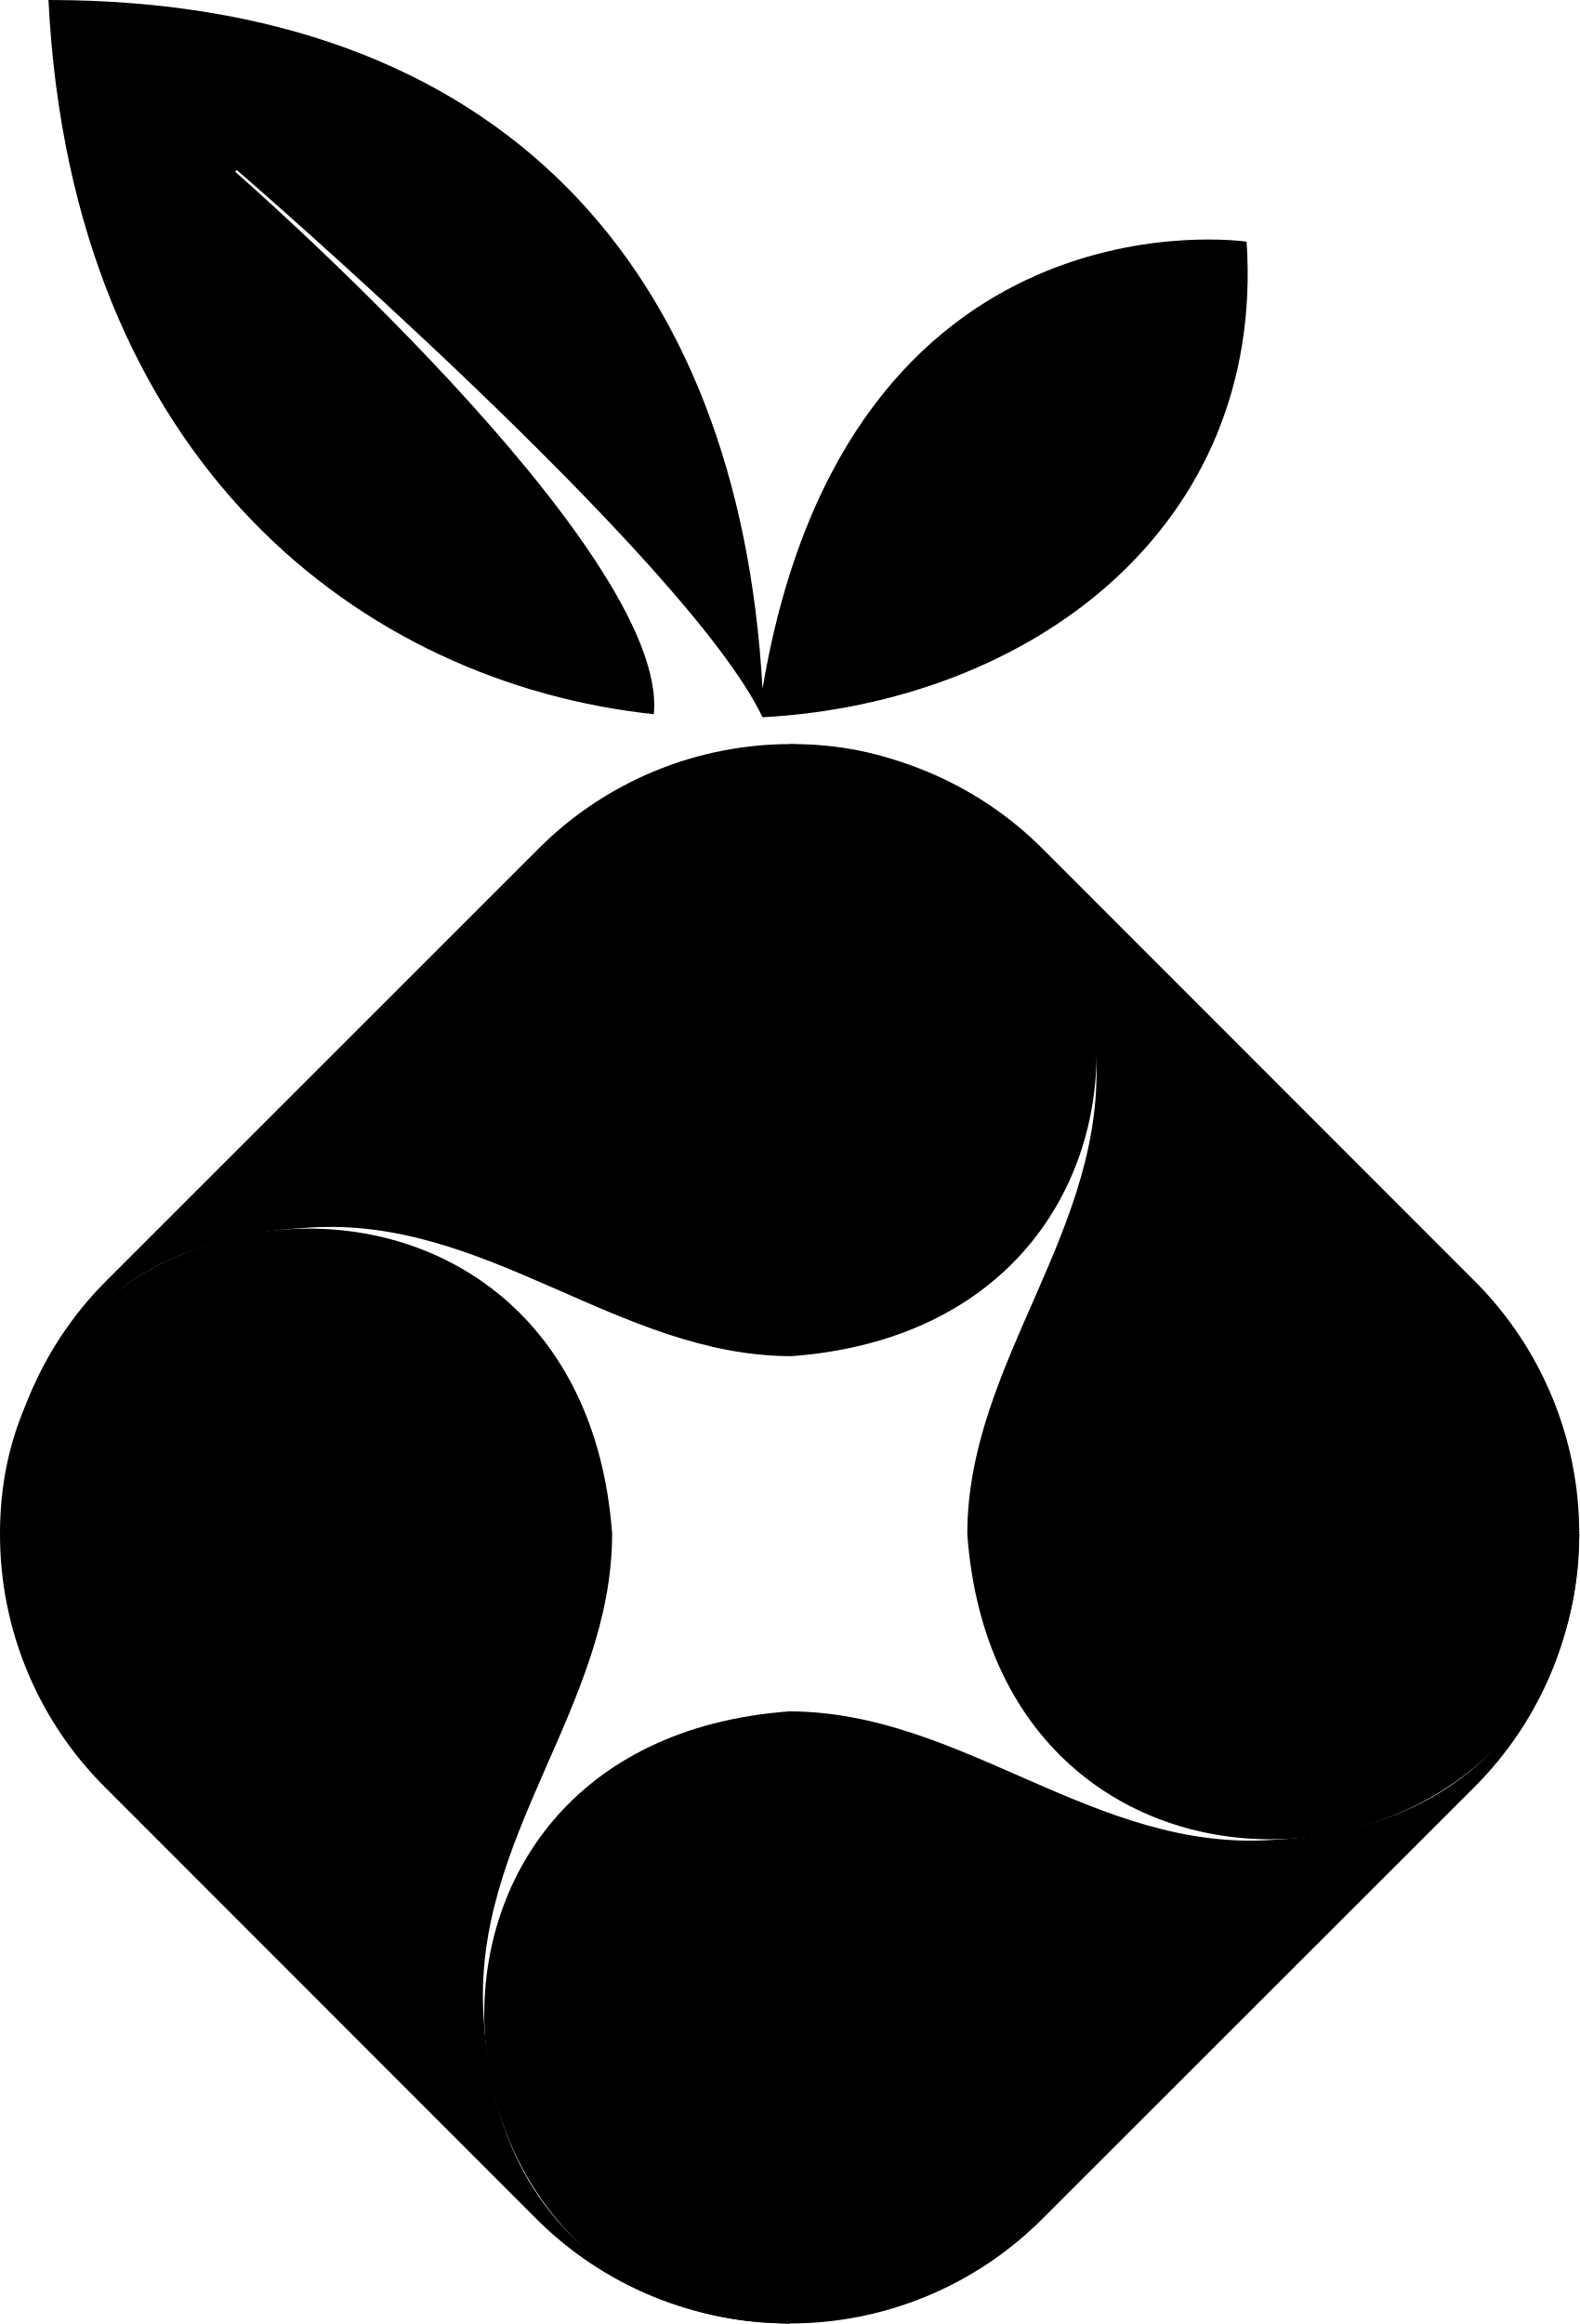
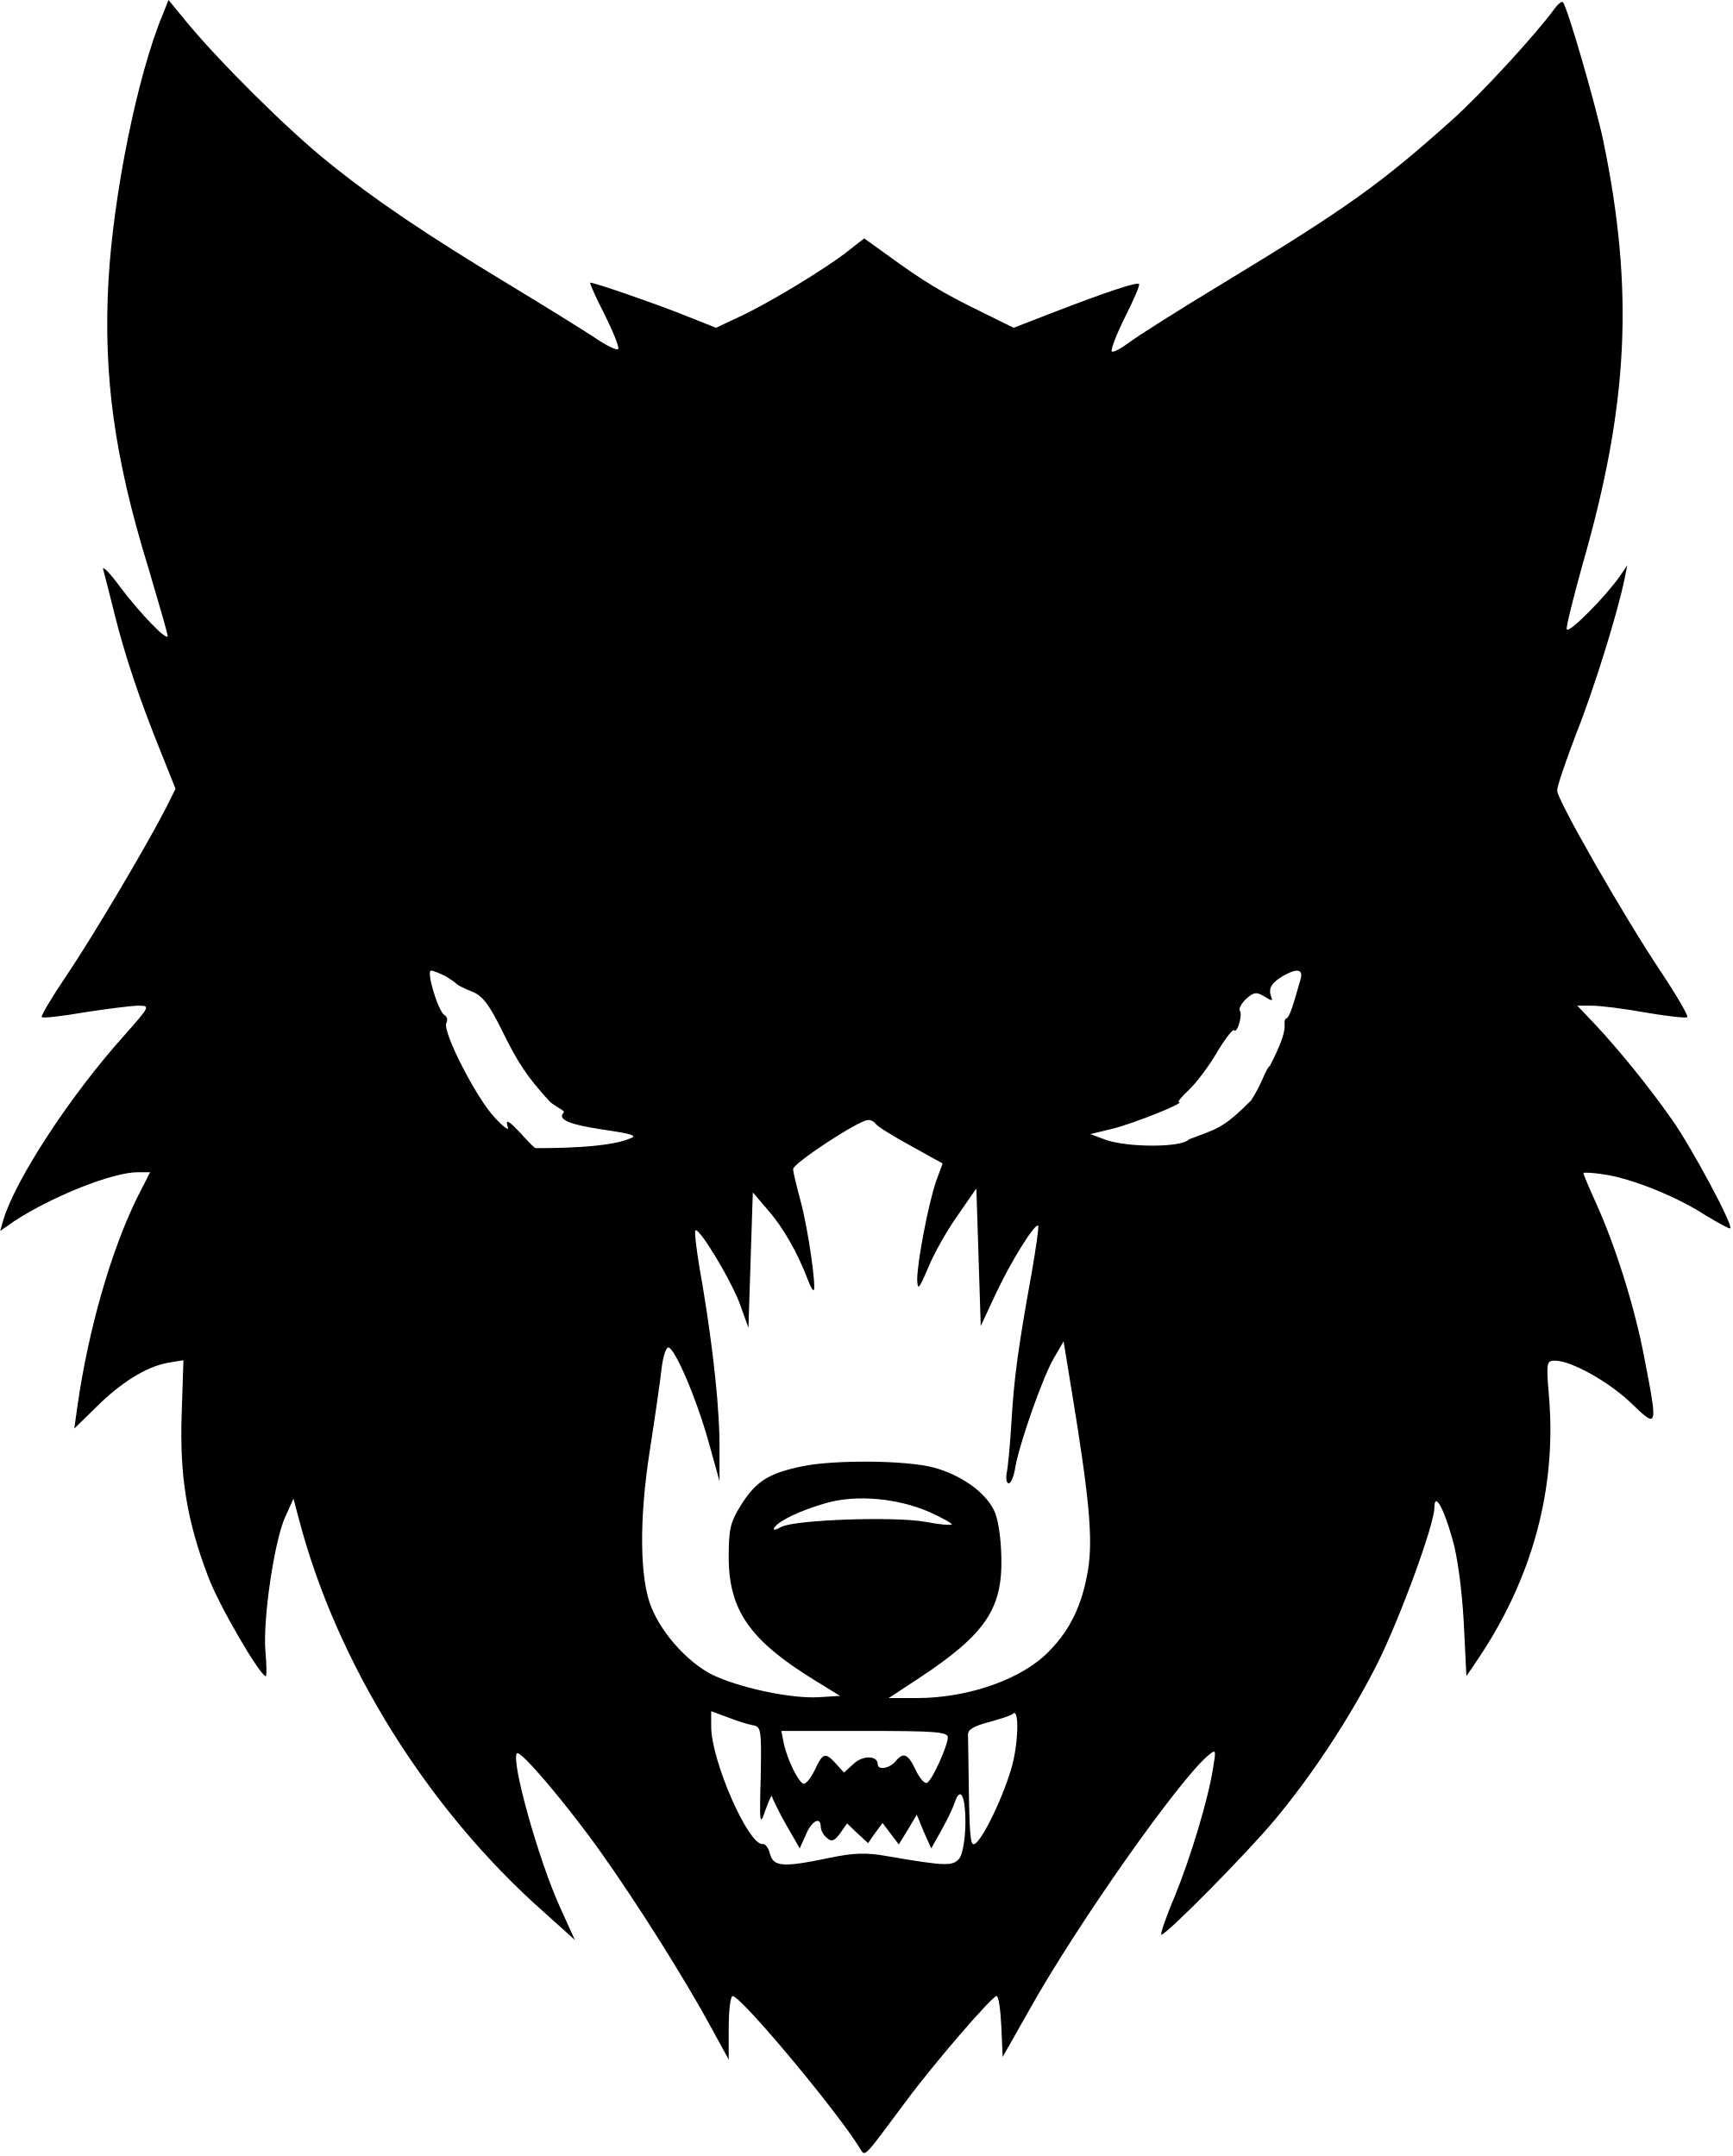
- <svg xmlns="http://www.w3.org/2000/svg" fill="currentcolor" class="svg-inline--fa fa-fw menu-icon" viewBox="0 0 88.32 129.93">
-   <path d="M36.56 39.93C20.34 38.2 4 25.94 2.71 0c25.17 0 38.63 14.9 39.93 38.51 4.76-28.32 27.07-25 27.07-25 1.06 16.05-12.12 25.78-27.07 26.59-4.2-8.85-29.36-30.56-29.36-30.56a.07.07 0 0 0-.11.08s24.28 21.15 23.39 30.31m7.6 90c-1.57-.09-16.22-.65-17.11-17.11-.72-10 7.18-17.37 7.18-27.08C32.44 61.53 0 64.53 0 85.74a19.94 19.94 0 0 0 5.83 14.14L30 124.06a19.94 19.94 0 0 0 14.14 5.83" />
-   <path d="M88.32 85.75c-.09 1.57-.65 16.22-17.11 17.11-10 .72-17.38-7.18-27.08-7.18-24.21 1.79-21.21 34.22 0 34.22a19.94 19.94 0 0 0 14.14-5.83L82.46 99.9a19.94 19.94 0 0 0 5.83-14.14" />
-   <path d="M44.16 41.59c1.57.09 16.22.65 17.11 17.11.72 10-7.18 17.37-7.18 27.08 1.79 24.21 34.22 21.21 34.22 0a19.94 19.94 0 0 0-5.83-14.14L58.3 47.45a19.94 19.94 0 0 0-14.14-5.83" />
-   <path d="M.08 85.75c.09-1.57.65-16.22 17.11-17.11 10-.72 17.38 7.18 27.08 7.18 24.21-1.82 21.21-34.22 0-34.22a19.94 19.94 0 0 0-14.14 5.83L5.94 71.61A19.94 19.94 0 0 0 .11 85.75" />
+ <svg xmlns="http://www.w3.org/2000/svg" width="527" height="656" class="svg-inline--fa fa-fw menu-icon" viewBox="0 0 527 656" fill="none">
+   <path d="M49.4 4.667C41.8 22.933 34.467 59.333 33 85.333C31.4 114.267 34.733 139.067 45.133 172.8C48.333 183.6 51 192.8 51 193.467C51 195.333 42.867 186.933 36.6 178.667C33.4 174.267 31 171.867 31.4 173.333C31.8 174.8 33.4 180.933 34.867 186.933C38.2 200.267 42.733 213.467 48.867 228.667L53.4 240L50.333 246.133C44.733 257.067 28.2 285.067 20.067 297.067C15.667 303.6 12.333 309.2 12.733 309.467C13 309.867 18.867 309.2 25.8 308C32.733 306.933 40.067 306 42.067 306C45.8 306 45.667 306.133 37.667 315.2C21.4 333.333 4.733 358.8 1 371.2L0.067 374.533L4.467 371.467C16.2 363.867 34.333 356.667 41.933 356.667H45.667L41.8 364.267C33.933 380.133 26.867 404.4 23.533 428L22.6 434.667L29.133 428.267C36.733 420.667 44.467 415.867 51 414.667L55.8 413.867L55.267 430.267C54.6 449.2 56.867 462.667 63.267 479.6C66.6 488.533 79.133 510 80.867 510C81.133 510 81.133 506.533 80.733 502.4C79.933 492.8 83.4 469.067 86.733 461.6L89.267 456L90.867 462C102.333 506 130.067 550.533 165.533 581.867L174.867 590.267L170.333 580.267C163.933 566.267 155.267 535.467 157.267 533.467C158.333 532.4 172.333 548.933 182.6 563.333C193.8 579.067 208.067 601.733 216.2 616.667L221.667 626.667V616.933C221.667 611.733 222.2 607.333 222.867 607.333C225.4 607.333 254.6 642.267 261.533 653.6C263.267 656.267 262.2 657.333 275.8 639.067C284.2 627.733 301.8 607.333 303.133 607.333C303.8 607.333 304.333 611.467 304.6 616.667L305 625.867L313 611.733C327.667 585.467 358.867 541.2 367.667 534C369.933 532.133 369.933 532.4 369 538C367.533 547.333 362.333 564.8 357.267 577.2C354.6 583.467 352.867 588.667 353.267 588.667C354.867 588.667 379.533 563.6 387.533 554C399.267 540 410.867 522.267 419 506.133C425.8 492.533 436.333 463.867 436.333 458.667C436.333 453.867 439.133 458.667 441.8 468.267C443.4 473.6 444.733 484 445.267 493.733L446.067 510L449.133 505.467C466.2 480.4 473.667 452.667 471.133 424.267C470.333 414.533 470.467 414 473 414C477.933 414 489.4 420.4 496.2 426.933C504.333 434.8 504.333 434.533 500.2 413.2C497.267 397.733 491.533 379.467 485.533 366.133C483.4 361.467 481.667 357.333 481.667 356.933C481.667 356.667 484.467 356.8 487.933 357.333C496.2 358.533 509.933 364 518.733 369.733C522.733 372.133 526.067 374 526.333 373.733C527.267 372.8 514.467 348.933 508.6 340.667C501.4 330.4 492.6 319.6 485.133 311.6L479.8 306H484.333C486.867 306 494.333 306.933 500.867 308.133C507.267 309.2 512.867 309.867 513.267 309.467C513.667 309.2 510.067 302.933 505.267 295.733C493.533 278.133 473.667 243.333 473.667 240.533C473.667 239.2 476.333 231.467 479.533 223.067C485 209.333 492.2 186 494.2 176L495 172L492.733 175.333C488.467 181.467 477.133 192.933 476.6 191.467C476.333 190.8 478.6 181.867 481.4 171.733C495.4 123.067 497.133 88.4 487.667 42.667C485.4 32 476.733 1.867 475.4 0.667C475.133 0.267 473.933 1.2 472.867 2.667C467.133 10.533 450.467 28.667 441.667 36.533C420.067 55.867 409.933 63.2 372.333 86C358.867 94.133 345.8 102.4 343.4 104.267C340.867 106.133 338.6 107.333 338.2 106.933C337.8 106.533 339.533 101.867 342.2 96.533C344.867 91.2 346.867 86.667 346.467 86.4C345.8 85.733 335.933 89.067 320.733 94.933L308.333 99.733L298.067 94.667C286.867 89.2 280.867 85.6 269.933 77.6L262.867 72.533L257.933 76.4C251.4 81.6 233.4 92.533 224.6 96.533L217.8 99.733L206.733 95.333C197.133 91.6 180.867 86 179.533 86C179.267 86 181.133 90.267 183.8 95.467C186.333 100.533 188.333 105.333 188.067 106.133C187.8 106.8 184.467 105.2 180.6 102.533C176.733 100 165.133 92.8 155 86.667C129.8 71.467 113.8 60.667 99.667 49.2C87.533 39.467 66.867 18.933 56.733 6.667L51.267 6.10352e-05L49.4 4.667ZM135.4 296.933C137 297.867 138.6 299.067 139 299.467C139.4 299.867 141.533 300.933 143.667 301.733C146.867 303.067 148.867 305.733 152.867 313.867C157.667 323.6 160.333 327.6 167.133 335.067C168.733 336.667 172.033 337.967 171.5 338.5C166.395 343.605 198.516 344.117 191.667 346.4C184.772 349.355 167.988 349.333 163 349.333C161.8 349.333 152.467 337.067 154.467 342.933C155 344.267 153.133 342.933 150.467 340C144.867 334.133 134.333 313.467 135.8 311.2C136.2 310.4 136.067 309.333 135.133 308.8C133.267 307.6 129.533 295.333 131.133 295.333C131.8 295.333 133.667 296.133 135.4 296.933ZM395.533 298.267C393.533 305.067 392.333 310 391 310C390 312 392.765 311.781 386.333 324.224C384.855 325.434 384.207 329.158 380.6 334.8C372 343.467 370.067 343.467 361.667 346.667C359.533 349.2 343.133 349.2 336.333 346.8L331.667 345.067L338.333 343.467C344.733 341.867 360.867 335.467 358.6 335.333C358.067 335.333 359.4 333.733 361.667 331.6C363.8 329.6 367.667 324.533 370.067 320.4C372.6 316.133 375 313.067 375.4 313.467C376.333 314.533 378.067 308.933 377.133 307.467C376.733 306.933 377.667 305.2 379.133 303.867C381.4 301.867 382.2 301.733 384.6 303.2C387 304.667 387.267 304.667 386.6 303.067C385.8 300.667 386.867 298.933 390.333 296.933C394.733 294.4 396.6 294.933 395.533 298.267ZM266.333 341.867C266.733 342.667 271.533 345.6 276.867 348.533L286.733 354L284.733 359.467C282.333 366.533 279 384.133 279 389.333C279.133 392.8 279.533 392.267 282.333 385.733C284.067 381.467 288.067 374.4 291.267 369.867L297 361.6L297.667 382.533L298.333 403.467L302.867 393.733C307.4 384 314.867 372 315.8 372.933C316.067 373.333 315.133 379.733 313.8 387.467C309.667 410.267 308.467 419.333 307.667 432.667C307.267 439.6 306.6 446.667 306.2 448.267C305.933 450 306.2 451.333 306.867 451.333C307.533 451.333 308.467 449.067 308.867 446.267C310.333 438.533 317.267 418.8 320.6 413.2L323.533 408.133L325.933 422.8C331.4 456 332.467 468.133 331 477.467C329.267 488 325.8 495.6 319.133 502.4C311.133 510.8 294.733 516.667 278.867 516.667H270.333L279.667 510.533C299.8 497.2 305 489.467 304.6 473.733C304.467 467.467 303.533 461.733 302.333 459.467C299.533 453.867 292.333 448.8 284.067 446.533C275.533 444.267 253.8 444.133 244.067 446.133C233.8 448.267 230.067 450.667 225.533 457.733C222.2 463.067 221.667 465.067 221.667 473.733C221.667 489.867 228.067 499.067 247.533 511.067L255.533 516L249.133 516.4C240.6 516.933 224.6 513.467 216.467 509.467C209.267 505.733 201.533 497.333 198.2 489.2C194.6 480.667 194.333 462.533 197.667 441.333C199.267 431.067 200.867 419.867 201.267 416.267C201.667 412.8 202.6 410 203.267 410C205.267 410 211.933 425.733 215.533 438.667L218.867 450.667V441.333C219 429.333 217 410.8 213.667 390.8C212.067 382.133 211.133 374.667 211.533 374.4C212.6 373.2 222.867 390.267 225.267 397.333L227.667 404L228.333 383.333L229 362.8L233.667 368.267C238.333 373.6 242.6 381.2 245.667 389.2C246.467 391.333 247.267 392.8 247.533 392.533C248.333 391.6 245.8 373.733 243.533 365.467C242.333 360.933 241.267 356.667 241.267 355.733C241 354.133 260.867 341.067 263.933 340.8C264.733 340.667 265.8 341.2 266.333 341.867ZM282.6 460C286.733 461.867 289.8 463.6 289.533 463.867C289.267 464.133 285.667 463.867 281.667 463.067C272.2 461.333 242.067 462.4 237.8 464.533C235.8 465.6 235 465.733 235.533 464.8C237 462.667 243.4 459.6 251.267 457.333C260.6 454.667 273 455.867 282.6 460ZM229 524.933C231.533 525.333 231.667 526.267 231.4 540.667C231 555.2 231.133 555.733 232.867 550.667C233.933 547.733 234.733 545.867 234.867 546.667C235 547.333 236.867 551.2 239.133 555.2L243.267 562.4L245.133 558.267C246.867 554 249.667 552.533 249.667 555.867C249.667 556.8 250.467 558.4 251.533 559.2C253 560.533 253.8 560.133 255.533 557.867L257.667 554.8L260.867 557.867L264.067 560.8L266.2 557.733L268.467 554.667L270.867 557.867L273.4 561.2L276.2 556.667L278.867 552.133L281 557.333L283.267 562.4L286.333 556.933C288.067 553.867 289.8 550.267 290.333 548.667C292.067 543.333 293.667 546.133 293.667 554.4C293.667 559.333 292.867 563.867 291.933 565.333C289.933 567.867 287.933 567.867 270.067 564.8C263.4 563.6 259.8 563.733 252.067 565.333C238.067 568.267 235.267 568 234.2 564C233.8 562.267 232.733 560.933 232.067 561.067C227.8 561.867 216.333 535.733 216.333 525.333V520.667L221.4 522.533C224.067 523.6 227.533 524.667 229 524.933ZM308.333 535.333C306.6 543.467 299.8 558.267 296.867 560.8C295.267 562.133 295 560 294.733 546.133C294.6 537.333 294.467 529.067 294.467 527.867C294.333 526.267 296.2 525.2 300.733 524C304.2 523.067 307.533 522 308.067 521.467C309.8 519.6 309.933 527.867 308.333 535.333ZM288.333 528.667C288.2 531.333 283.667 541.467 282.067 542.4C281.4 542.933 279.8 541.2 278.6 538.667C276.2 533.6 274.867 532.933 272.333 536C270.467 538.133 267 538.667 267 536.8C267 534.133 262.467 534 259.667 536.667L256.733 539.333L254.333 536.667C251 533.067 250.333 533.2 247.8 538.667C246.467 541.333 245 543.067 244.2 542.667C242.467 541.467 239.533 535.333 238.467 530.667L237.667 526.667H263C284.6 526.667 288.333 526.933 288.333 528.667Z" fill="black" />
</svg>
